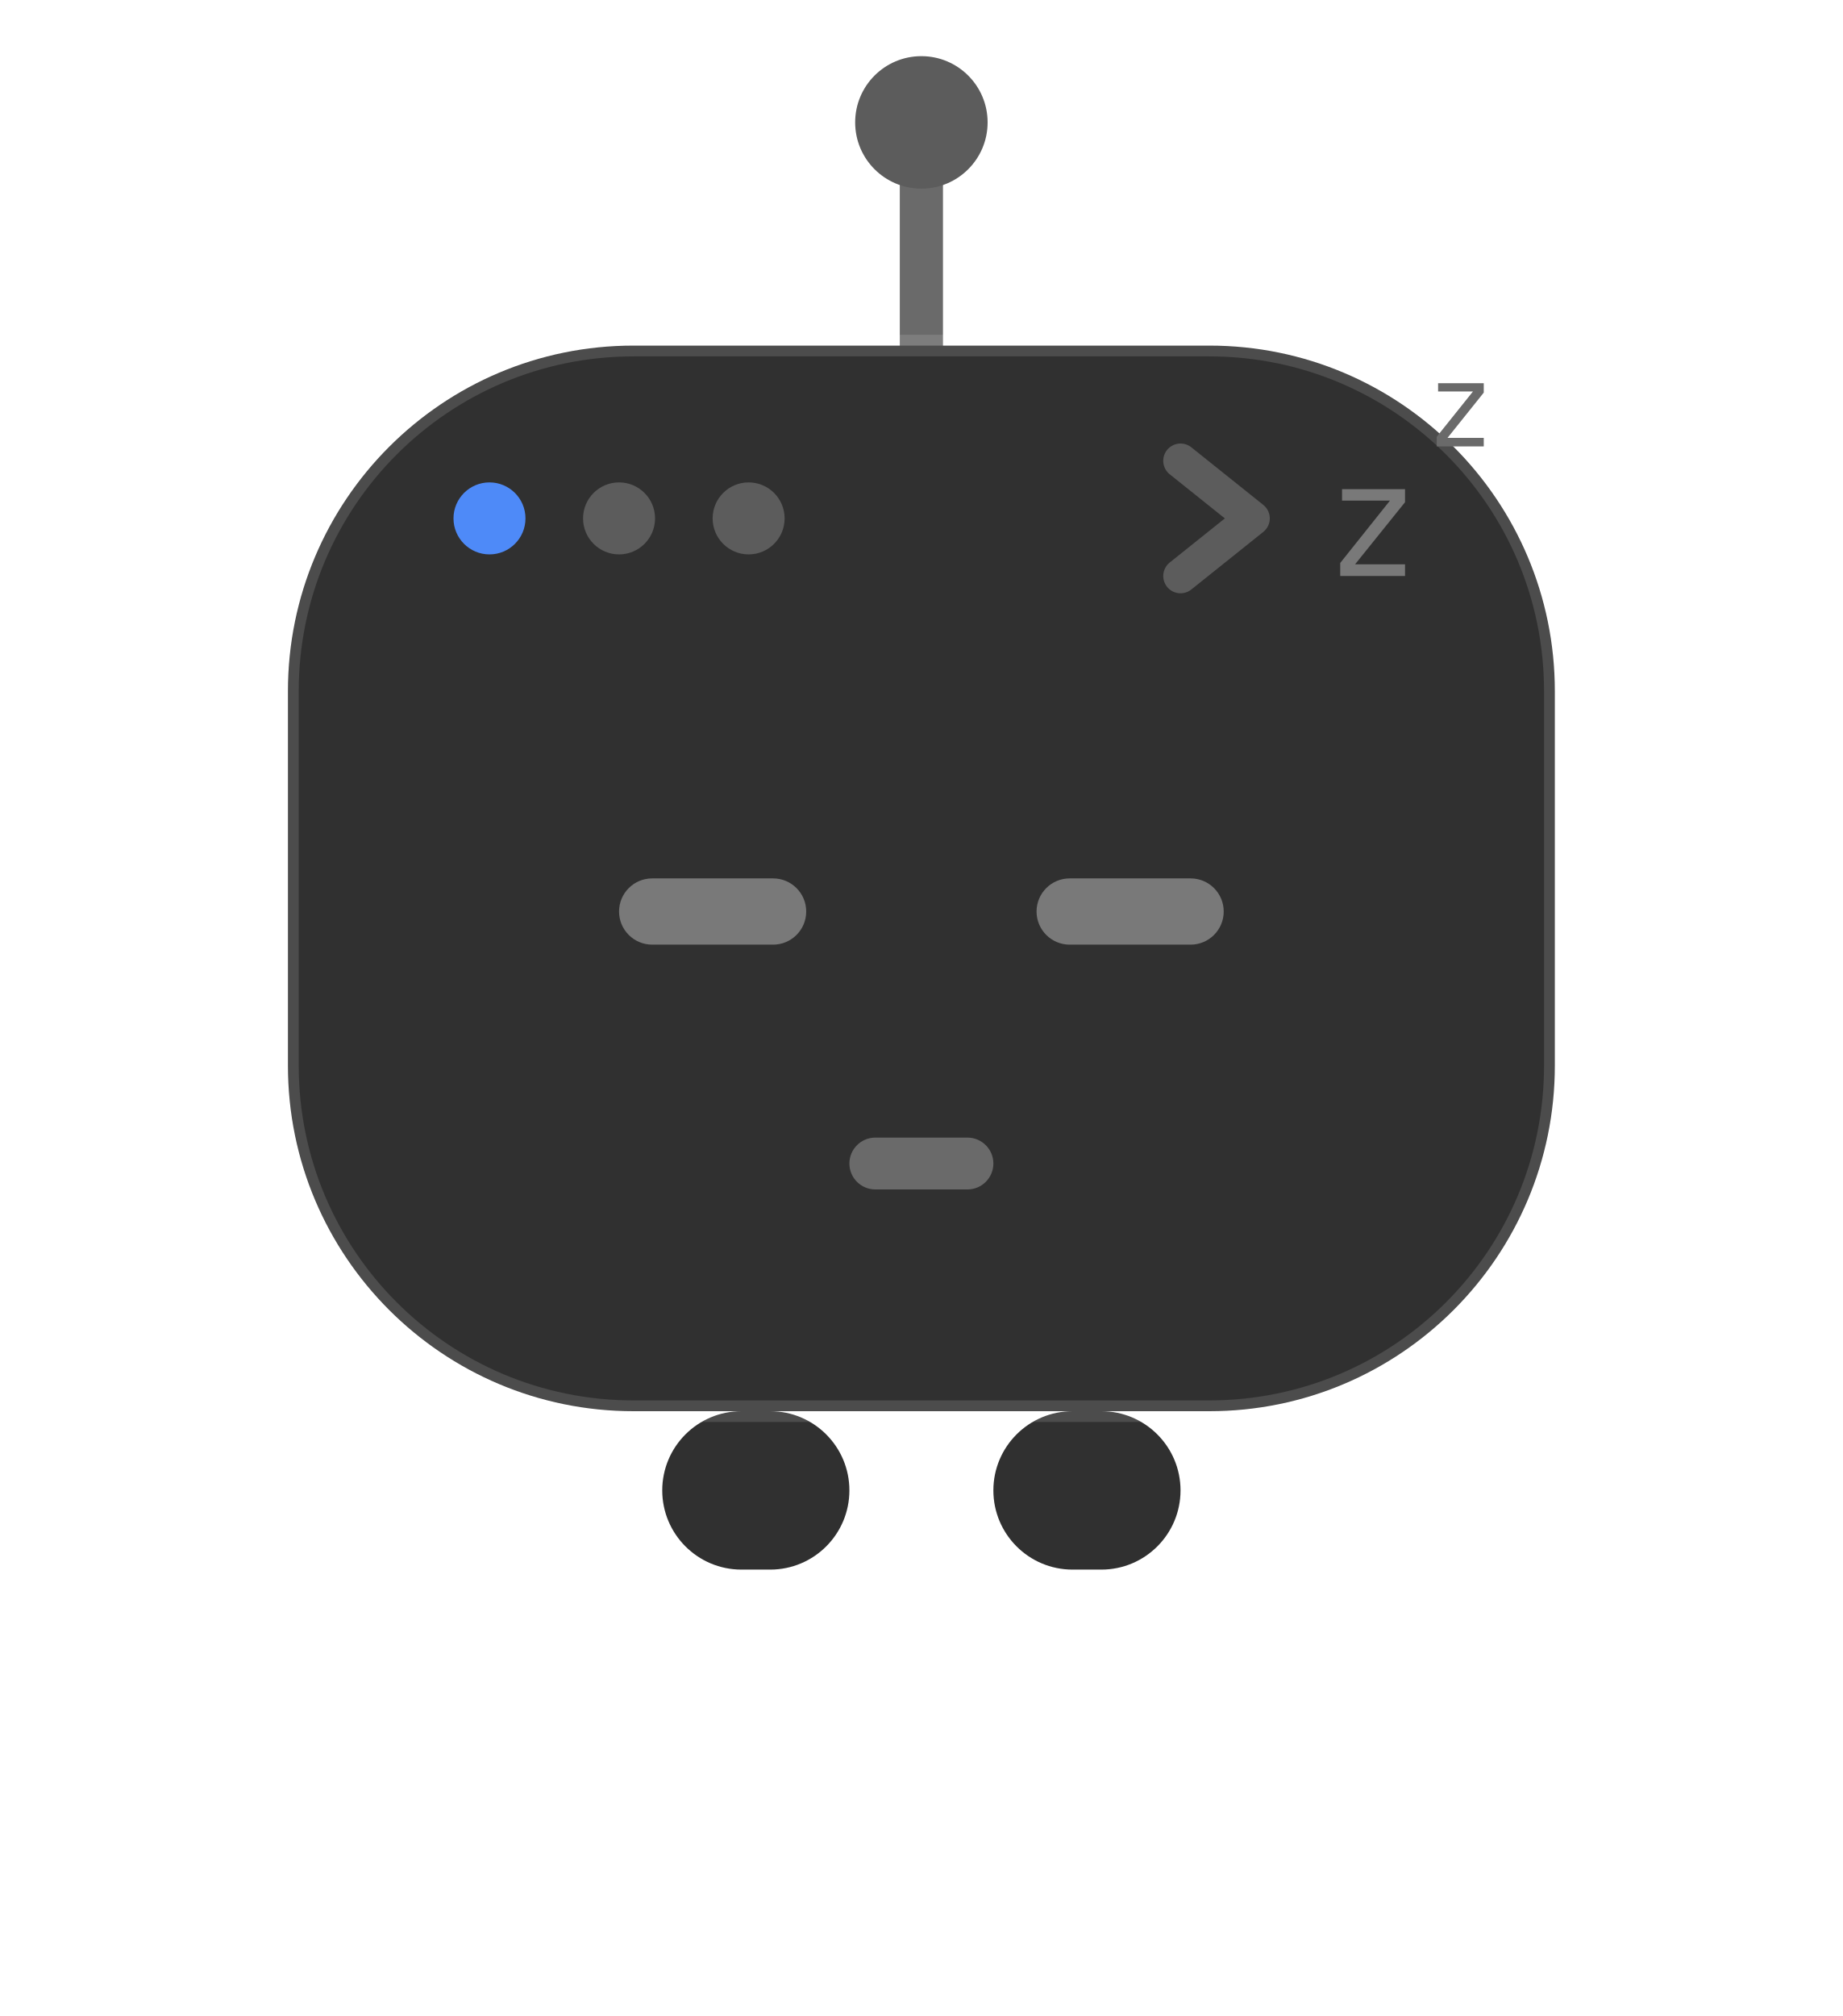
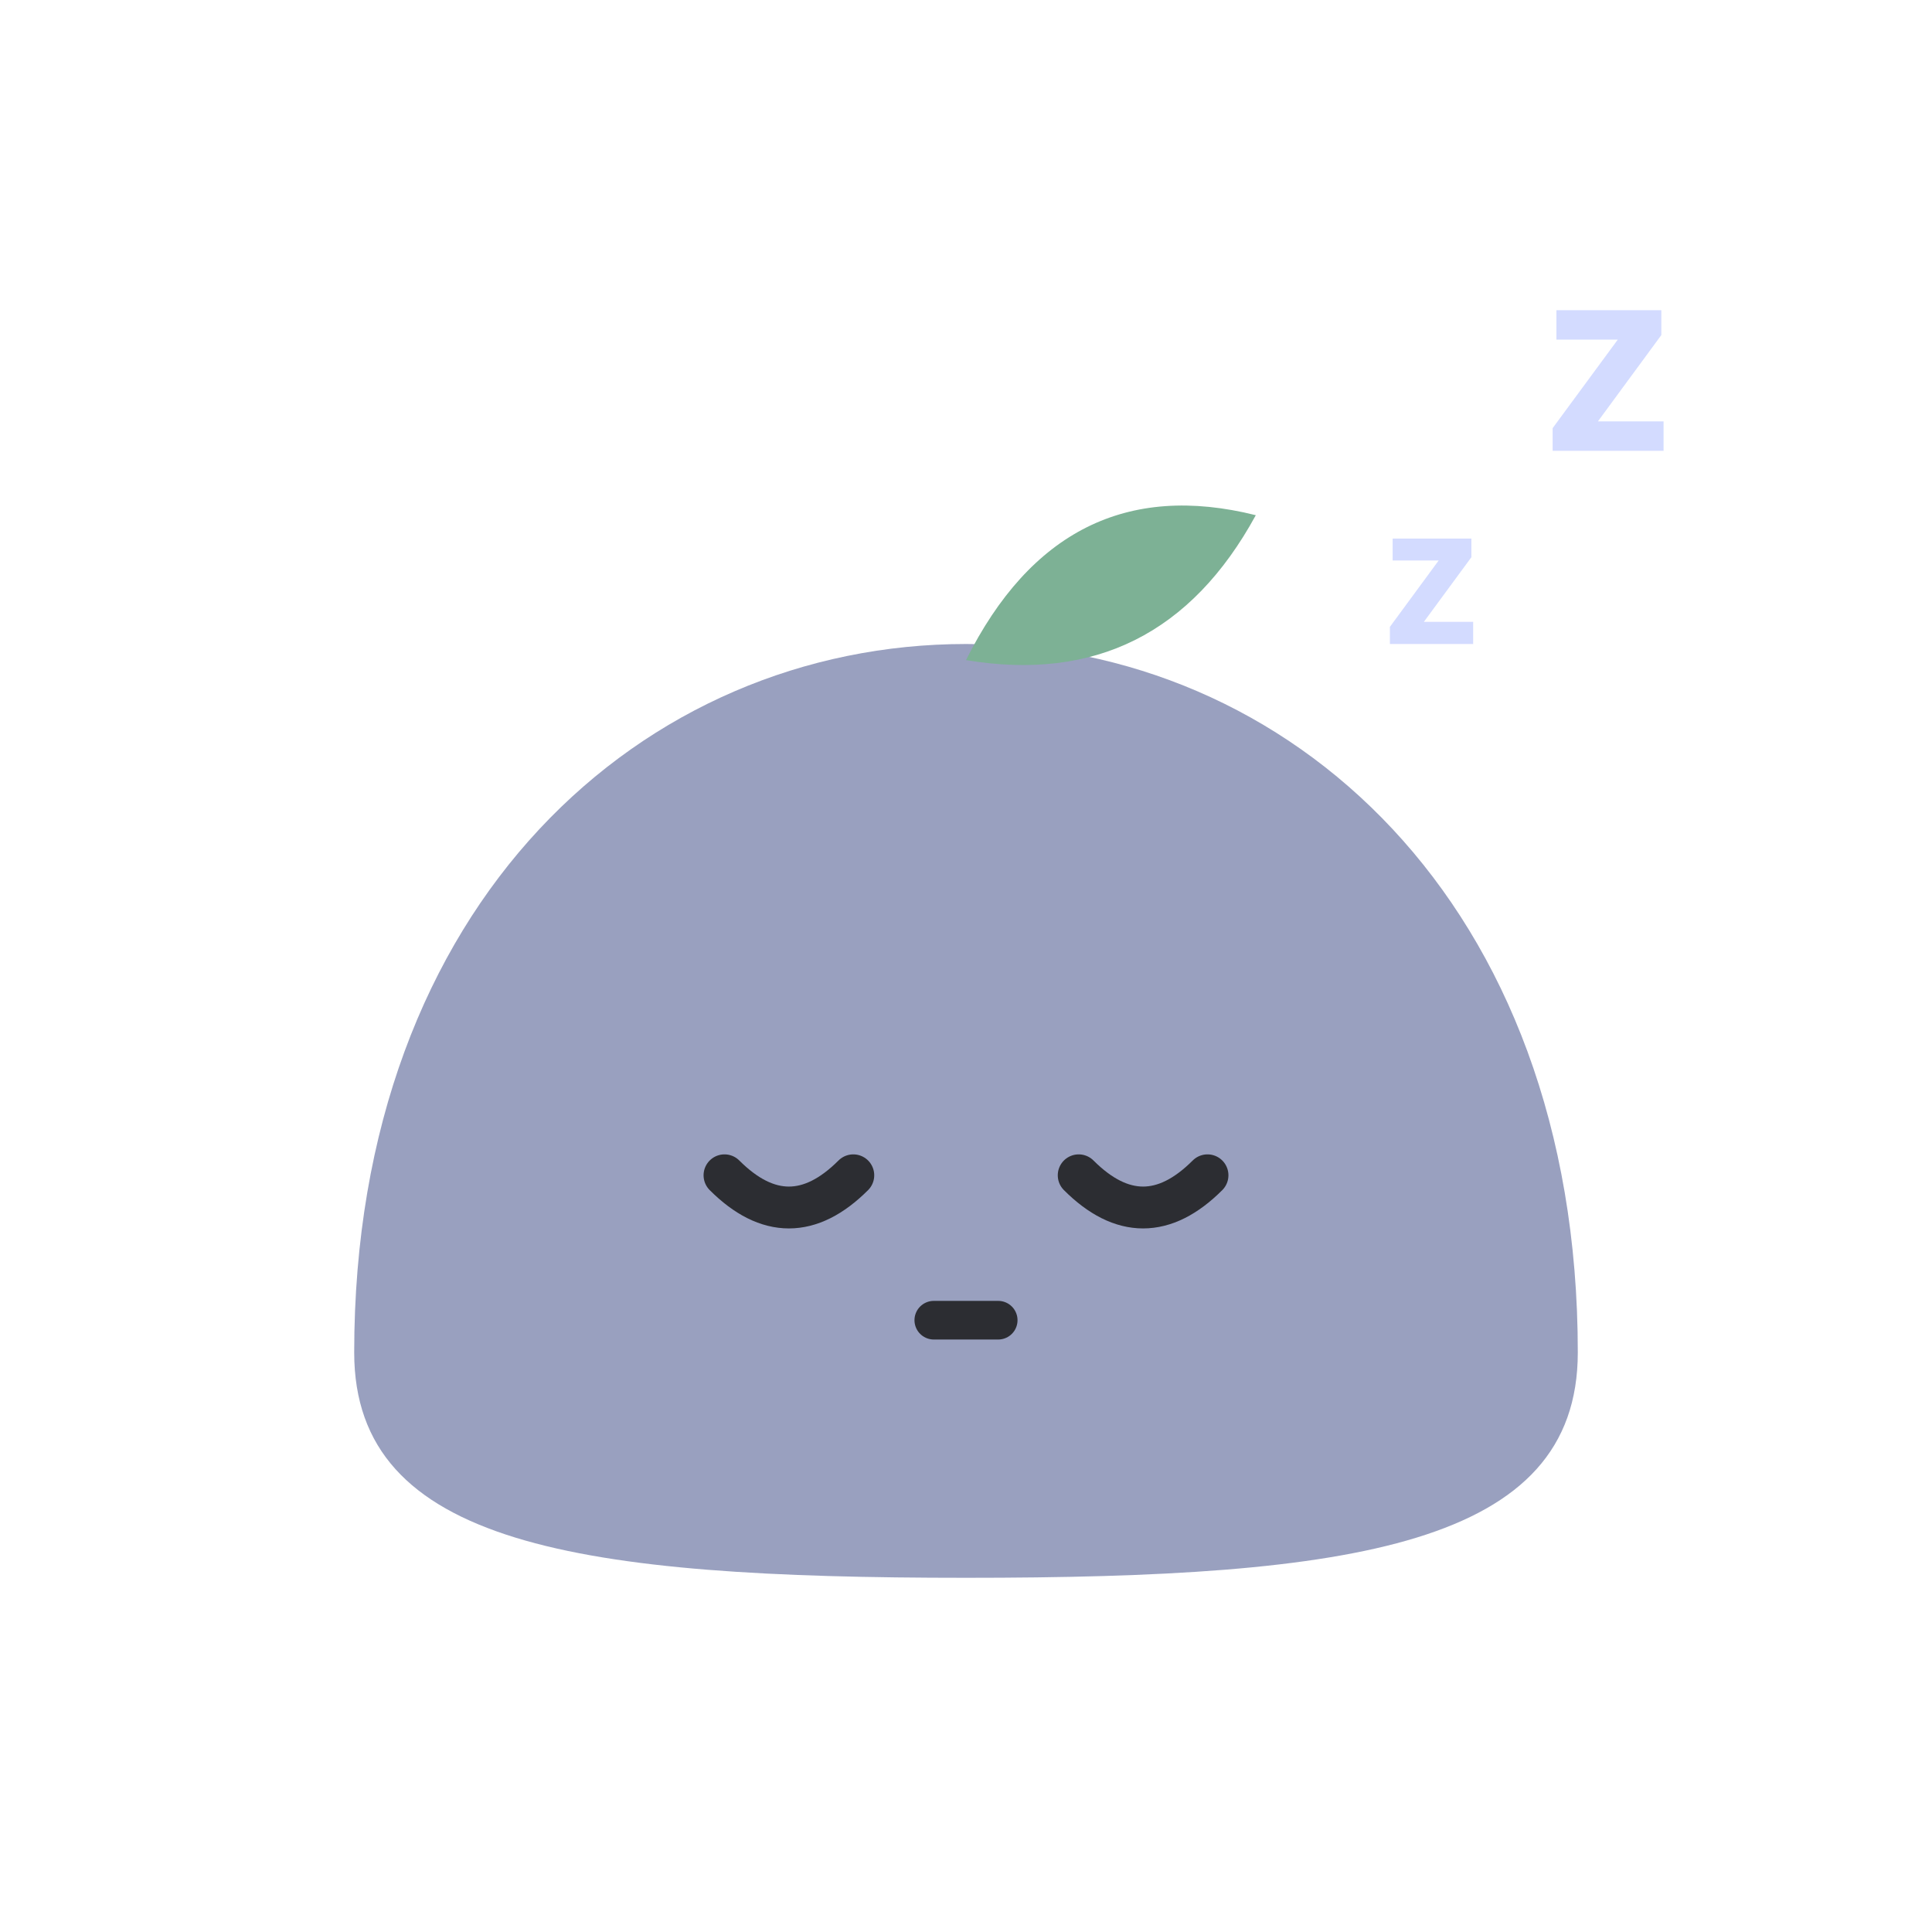
- <svg xmlns="http://www.w3.org/2000/svg" width="128" height="140" viewBox="0 0 128 140" style="opacity:0.9">
-   <line x1="64" y1="24" x2="64" y2="12" stroke="#5a5a5a" stroke-width="3" stroke-linecap="round" />
-   <circle cx="64" cy="8.5" r="4.6" fill="#4a4a4a" />
-   <rect x="46" y="98" width="13" height="11" rx="5.5" fill="#1A1A1A" />
-   <rect x="69" y="98" width="13" height="11" rx="5.5" fill="#1A1A1A" />
-   <rect x="20" y="24" width="88" height="74" rx="24" fill="#1A1A1A" stroke="rgba(255,255,255,0.13)" stroke-width="1.5" />
-   <circle cx="34" cy="36" r="2.5" fill="#3B7DF7" />
-   <circle cx="43" cy="36" r="2.5" fill="#4a4a4a" />
-   <circle cx="52" cy="36" r="2.5" fill="#4a4a4a" />
-   <path d="M82 32l5 4-5 4" fill="none" stroke="#4a4a4a" stroke-width="2.4" stroke-linecap="round" stroke-linejoin="round" />
-   <rect x="43" y="61" width="13" height="4.6" rx="2.3" fill="#6a6a6a" />
-   <rect x="72" y="61" width="13" height="4.6" rx="2.3" fill="#6a6a6a" />
-   <rect x="59" y="79" width="10" height="3.6" rx="1.8" fill="#5a5a5a" />
-   <text x="92" y="40" font-family="monospace" font-size="11" fill="#6a6a6a">z</text>
-   <text x="99" y="31" font-family="monospace" font-size="8" fill="#5a5a5a">z</text>
+ <svg xmlns="http://www.w3.org/2000/svg" width="120" height="120" viewBox="0 0 120 120" style="opacity:0.9">
+   <text x="86" y="40" font-family="sans-serif" font-weight="700" font-size="12" fill="#B9C6FF" opacity="0.7">z</text>
+   <text x="96" y="28" font-family="sans-serif" font-weight="700" font-size="16" fill="#B9C6FF" opacity="0.7">z</text>
+   <path d="M22 84 C22 56 40 40 60 40 C80 40 98 56 98 84 C98 96 84 98 60 98 C36 98 22 96 22 84 Z" fill="#8E96B8" />
+   <path d="M60 41 q6 -12 18 -9 q-6 11 -18 9 Z" fill="#6FA88A" />
+   <path d="M45 73 q4 4 8 0" stroke="#15161C" stroke-width="2.6" fill="none" stroke-linecap="round" />
+   <path d="M67 73 q4 4 8 0" stroke="#15161C" stroke-width="2.6" fill="none" stroke-linecap="round" />
+   <path d="M58 82 h4" stroke="#15161C" stroke-width="2.4" stroke-linecap="round" />
</svg>
